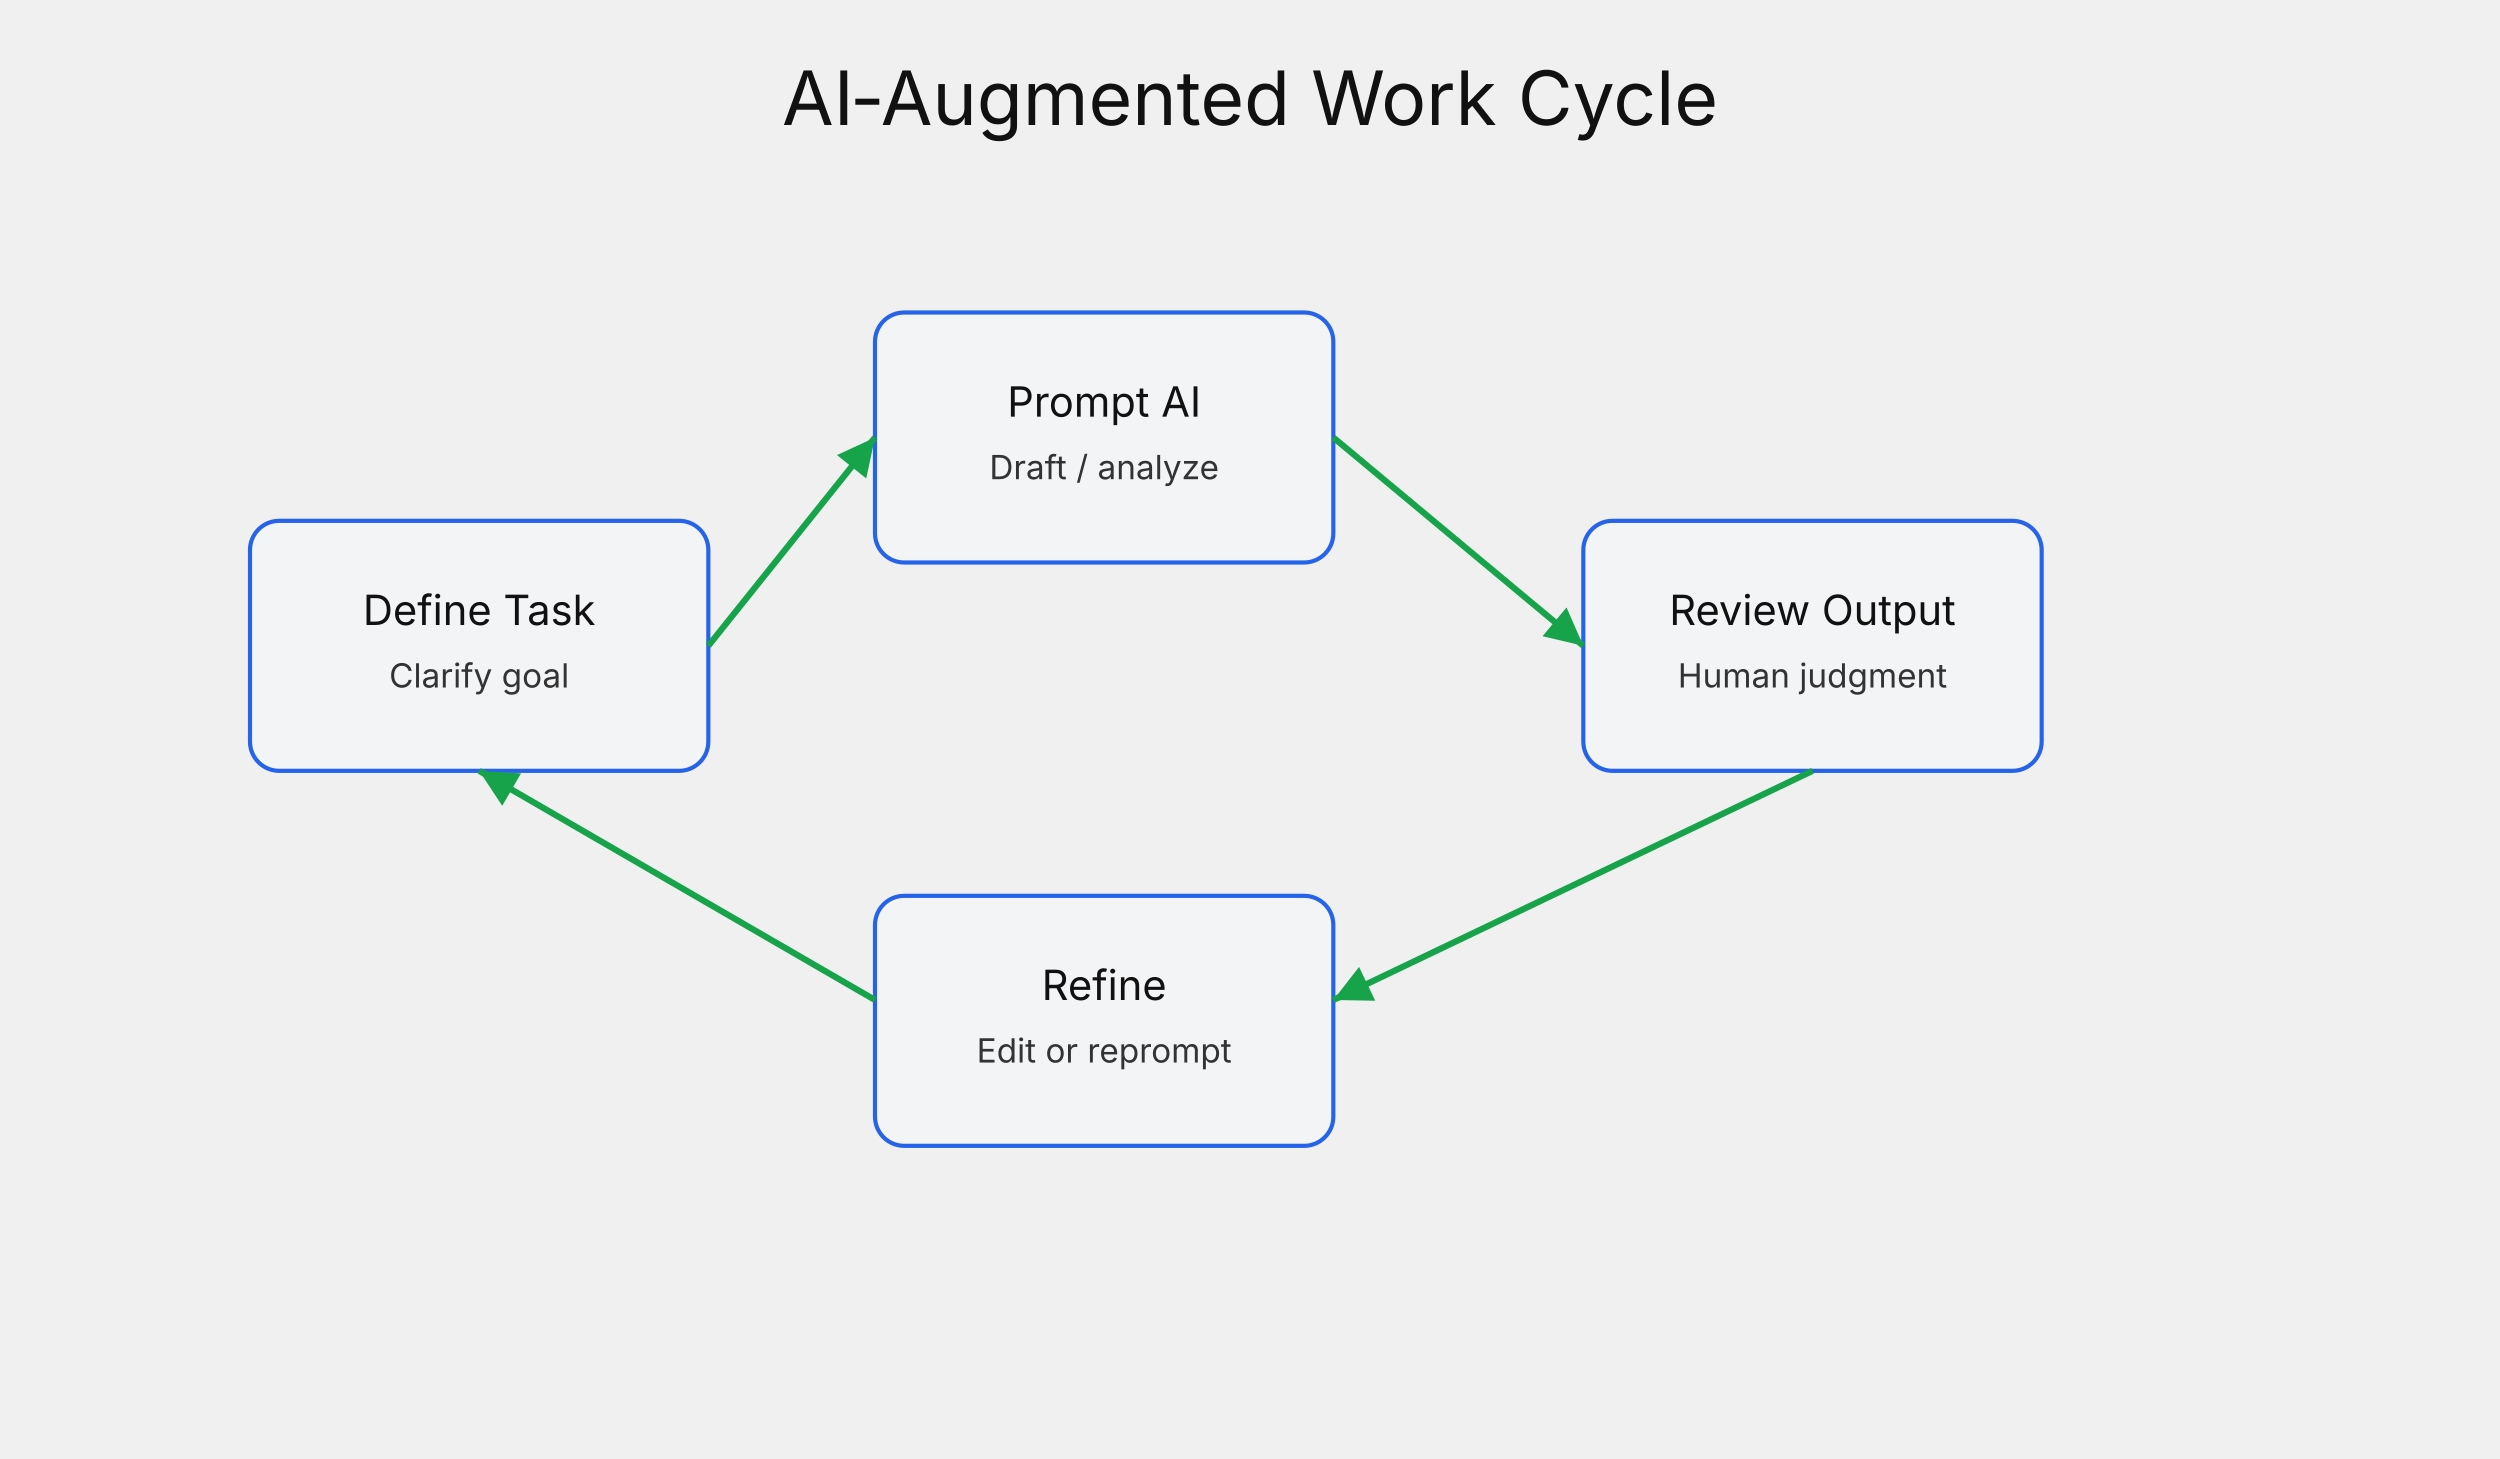
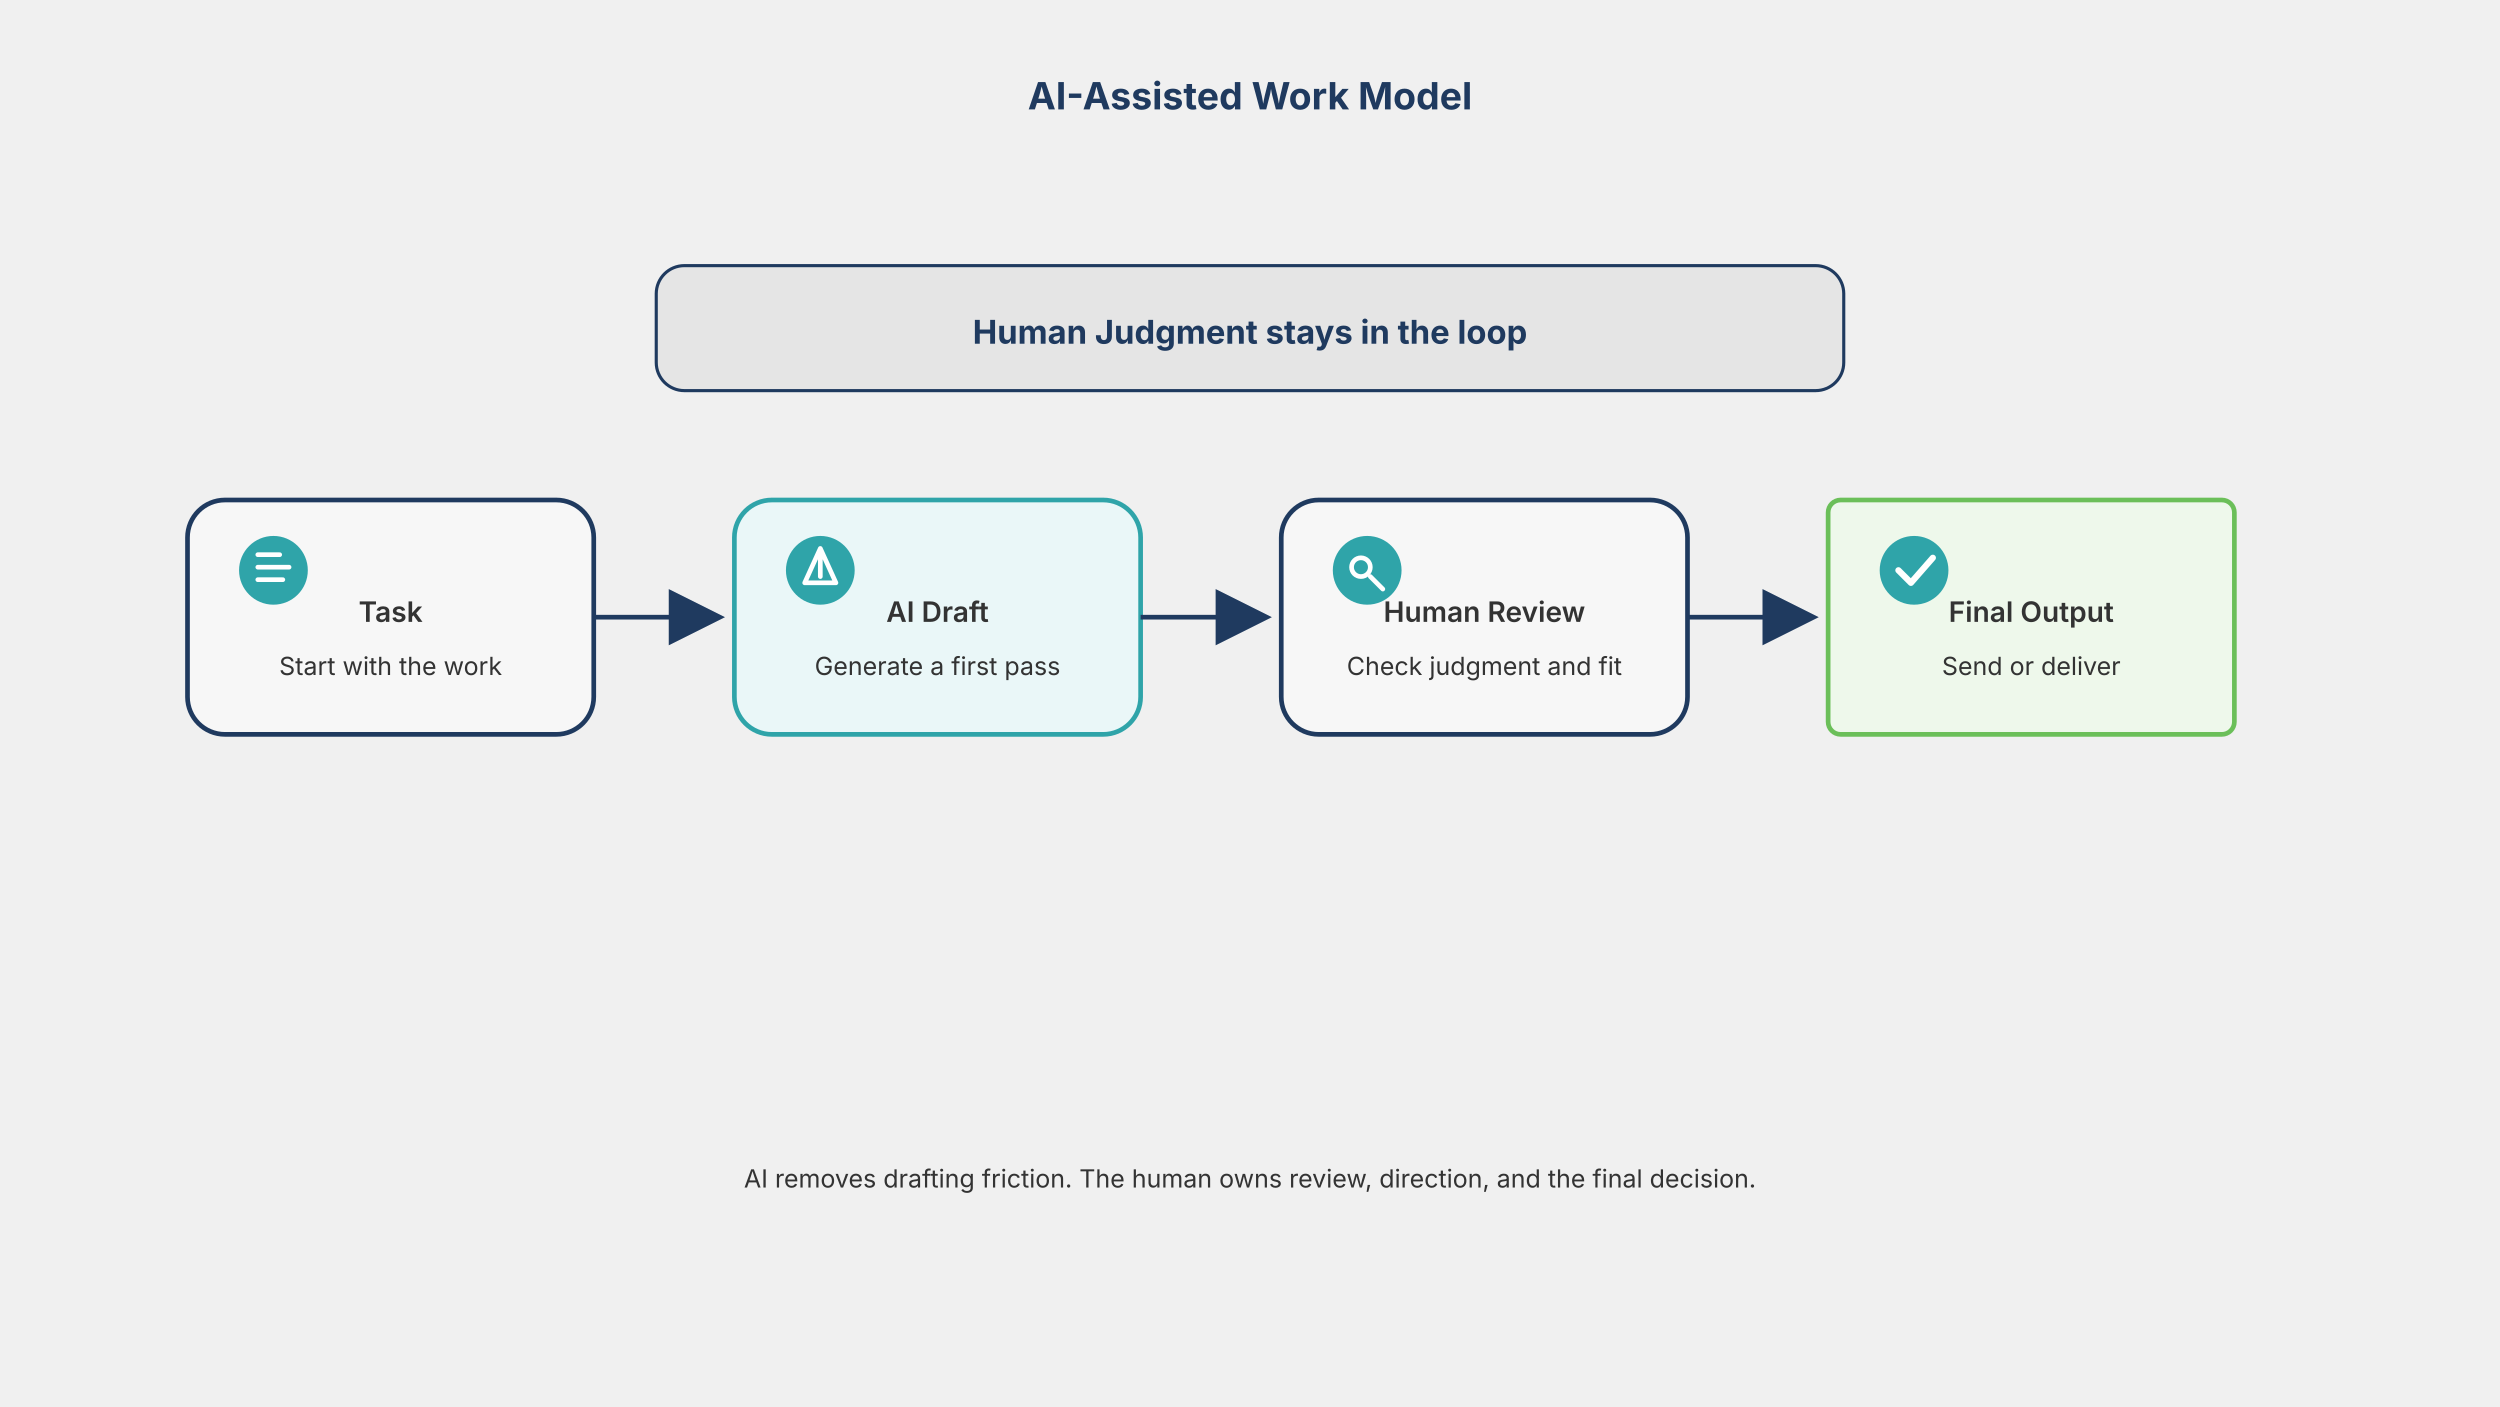
- <svg xmlns="http://www.w3.org/2000/svg" width="1200" height="700" viewBox="0 0 1200 700">
-   <style>
- .title { font: 36px Inter, Arial, sans-serif; fill:#111; }
- .label { font: 20px Inter, Arial, sans-serif; fill:#111; text-anchor:middle; }
- .small { font: 16px Inter, Arial, sans-serif; fill:#333; text-anchor:middle; }
- .box { fill:#f3f4f6; stroke:#2563eb; stroke-width:2; rx:14; }
- .arrow { stroke:#16a34a; stroke-width:3; marker-end:url(#arrow); fill:none; }
- </style>
+ <svg xmlns="http://www.w3.org/2000/svg" width="1600" height="900" viewBox="0 0 1600 900" role="img" aria-labelledby="title desc">
  <defs>
-     <marker id="arrow" markerWidth="10" markerHeight="10" refX="6" refY="3" orient="auto">
-       <path d="M0,0 L6,3 L0,6 Z" fill="#16a34a" />
+     <marker id="arrow" markerWidth="12" markerHeight="12" refX="10" refY="6" orient="auto" markerUnits="strokeWidth">
+       <path d="M0,0 L12,6 L0,12 z" fill="#1F3A5F" />
    </marker>
+     <style>
+     .title { font-family: Inter, Arial, sans-serif; font-size: 24px; font-weight: 700; fill: #1F3A5F; }
+     .label { font-family: Inter, Arial, sans-serif; font-size: 18px; font-weight: 600; fill: #333333; }
+     .small { font-family: Inter, Arial, sans-serif; font-size: 16px; fill: #333333; }
+     .step { fill: #F7F7F7; stroke: #1F3A5F; stroke-width: 3; rx: 22; ry: 22; }
+     .step2 { fill: #EAF7F8; stroke: #2FA4A9; stroke-width: 3; rx: 22; ry: 22; }
+     .output { fill: #EEF8EB; stroke: #6BBF59; stroke-width: 3; }
+     .circle { fill: #2FA4A9; stroke: none; }
+     .line { stroke: #1F3A5F; stroke-width: 3; fill: none; marker-end: url(#arrow); }
+     .connector { stroke: #1F3A5F; stroke-width: 2; fill: none; marker-end: url(#arrow); opacity: .8; }
+     .muted { fill: #E5E5E5; stroke: #1F3A5F; stroke-width: 2; rx: 18; ry: 18; }
+   </style>
  </defs>
-   <text x="600" y="60" class="title" text-anchor="middle">AI‑Augmented Work Cycle</text>
-   <rect class="box" x="120" y="250" width="220" height="120" />
-   <text x="230" y="300" class="label">Define Task</text>
-   <text x="230" y="330" class="small">Clarify goal</text>
-   <rect class="box" x="420" y="150" width="220" height="120" />
-   <text x="530" y="200" class="label">Prompt AI</text>
-   <text x="530" y="230" class="small">Draft / analyze</text>
-   <rect class="box" x="760" y="250" width="220" height="120" />
-   <text x="870" y="300" class="label">Review Output</text>
-   <text x="870" y="330" class="small">Human judgment</text>
-   <rect class="box" x="420" y="430" width="220" height="120" />
-   <text x="530" y="480" class="label">Refine</text>
-   <text x="530" y="510" class="small">Edit or reprompt</text>
-   <path class="arrow" d="M340 310 L420 210" />
-   <path class="arrow" d="M640 210 L760 310" />
-   <path class="arrow" d="M870 370 L640 480" />
-   <path class="arrow" d="M420 480 L230 370" />
+   <text x="800" y="70" text-anchor="middle" class="title">AI-Assisted Work Model</text>
+   <rect x="120" y="320" width="260" height="150" fill="#F7F7F7" stroke="#1F3A5F" stroke-width="3" rx="24" ry="24" />
+   <circle cx="175" cy="365" r="22" class="circle" />
+   <path d="M165 363 h20 M165 371 h16 M165 355 h14" stroke="white" stroke-width="3" stroke-linecap="round" />
+   <text x="250.0" y="398" text-anchor="middle" class="label">Task</text>
+   <text x="250.0" y="432" text-anchor="middle" class="small">Start with the work</text>
+   <rect x="470" y="320" width="260" height="150" fill="#EAF7F8" stroke="#2FA4A9" stroke-width="3" rx="24" ry="24" />
+   <circle cx="525" cy="365" r="22" class="circle" />
+   <path d="M515 373 l10-22 l10 22 z M525 356 v13" stroke="white" stroke-width="3" fill="none" stroke-linecap="round" stroke-linejoin="round" />
+   <text x="600.0" y="398" text-anchor="middle" class="label">AI Draft</text>
+   <text x="600.0" y="432" text-anchor="middle" class="small">Generate a first pass</text>
+   <rect x="820" y="320" width="260" height="150" fill="#F7F7F7" stroke="#1F3A5F" stroke-width="3" rx="24" ry="24" />
+   <circle cx="875" cy="365" r="22" class="circle" />
+   <circle cx="871" cy="363" r="6" fill="none" stroke="white" stroke-width="3" />
+   <path d="M877 369 l8 8" stroke="white" stroke-width="3" stroke-linecap="round" />
+   <text x="950.0" y="398" text-anchor="middle" class="label">Human Review</text>
+   <text x="950.0" y="432" text-anchor="middle" class="small">Check judgment and fit</text>
+   <rect x="1170" y="320" width="260" height="150" fill="#EEF8EB" stroke="#6BBF59" stroke-width="3" rx="8" ry="8" />
+   <circle cx="1225" cy="365" r="22" class="circle" />
+   <path d="M1215 365 l8 8 l14-16" stroke="white" stroke-width="4" fill="none" stroke-linecap="round" stroke-linejoin="round" />
+   <text x="1300.0" y="398" text-anchor="middle" class="label">Final Output</text>
+   <text x="1300.0" y="432" text-anchor="middle" class="small">Send or deliver</text>
+   <line x1="380" y1="395" x2="458" y2="395" class="line" />
+   <line x1="730" y1="395" x2="808" y2="395" class="line" />
+   <line x1="1080" y1="395" x2="1158" y2="395" class="line" />
+   <rect x="420" y="170" width="760" height="80" fill="#E5E5E5" stroke="#1F3A5F" stroke-width="2" rx="18" ry="18" />
+   <text x="800" y="220" text-anchor="middle" style="font-family: Inter, Arial, sans-serif; font-size: 21px; font-weight:700; fill:#1F3A5F;">Human Judgment stays in the loop</text>
+   <text x="800" y="760" text-anchor="middle" class="small">AI removes drafting friction. The human owns review, direction, and the final decision.</text>
</svg>
